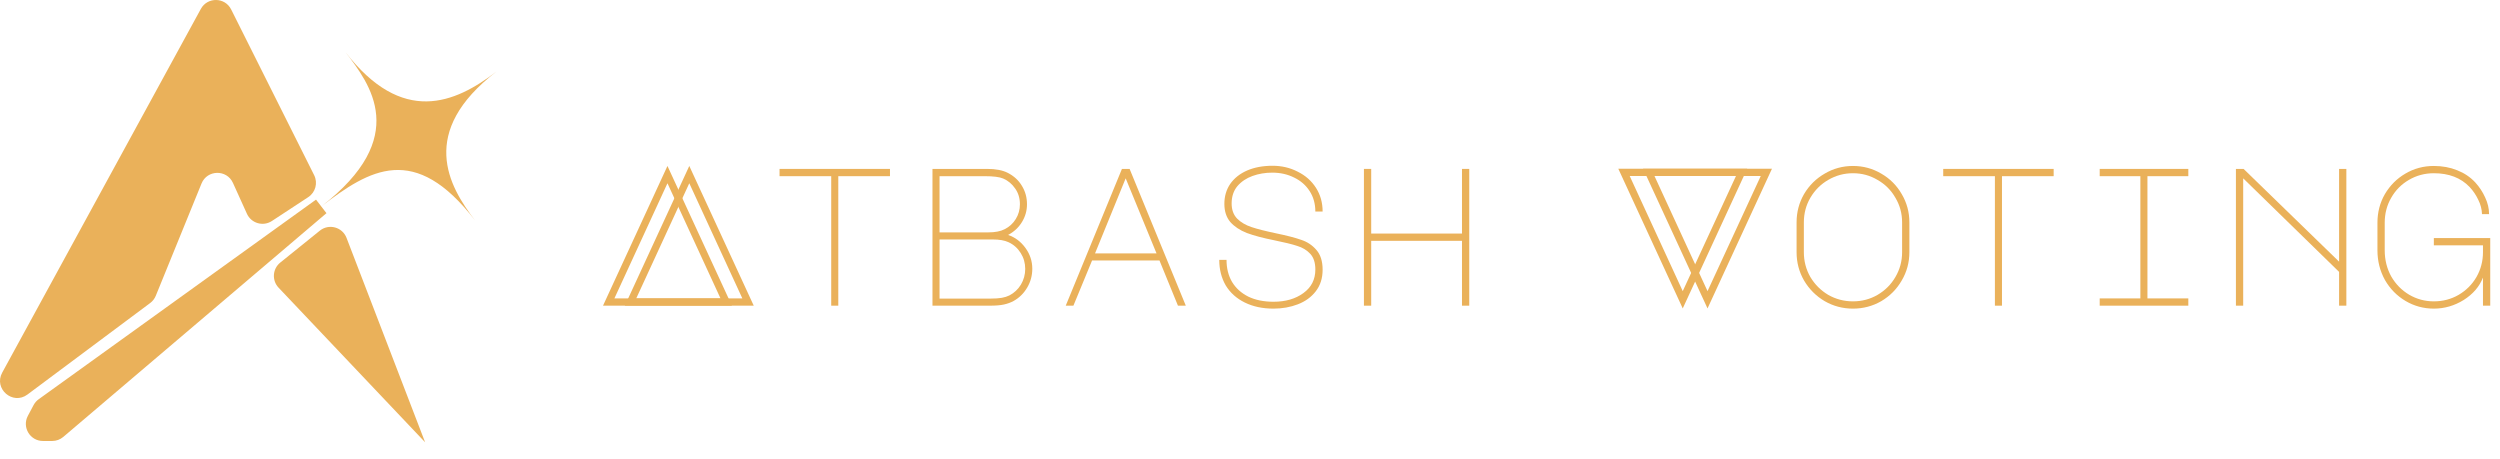
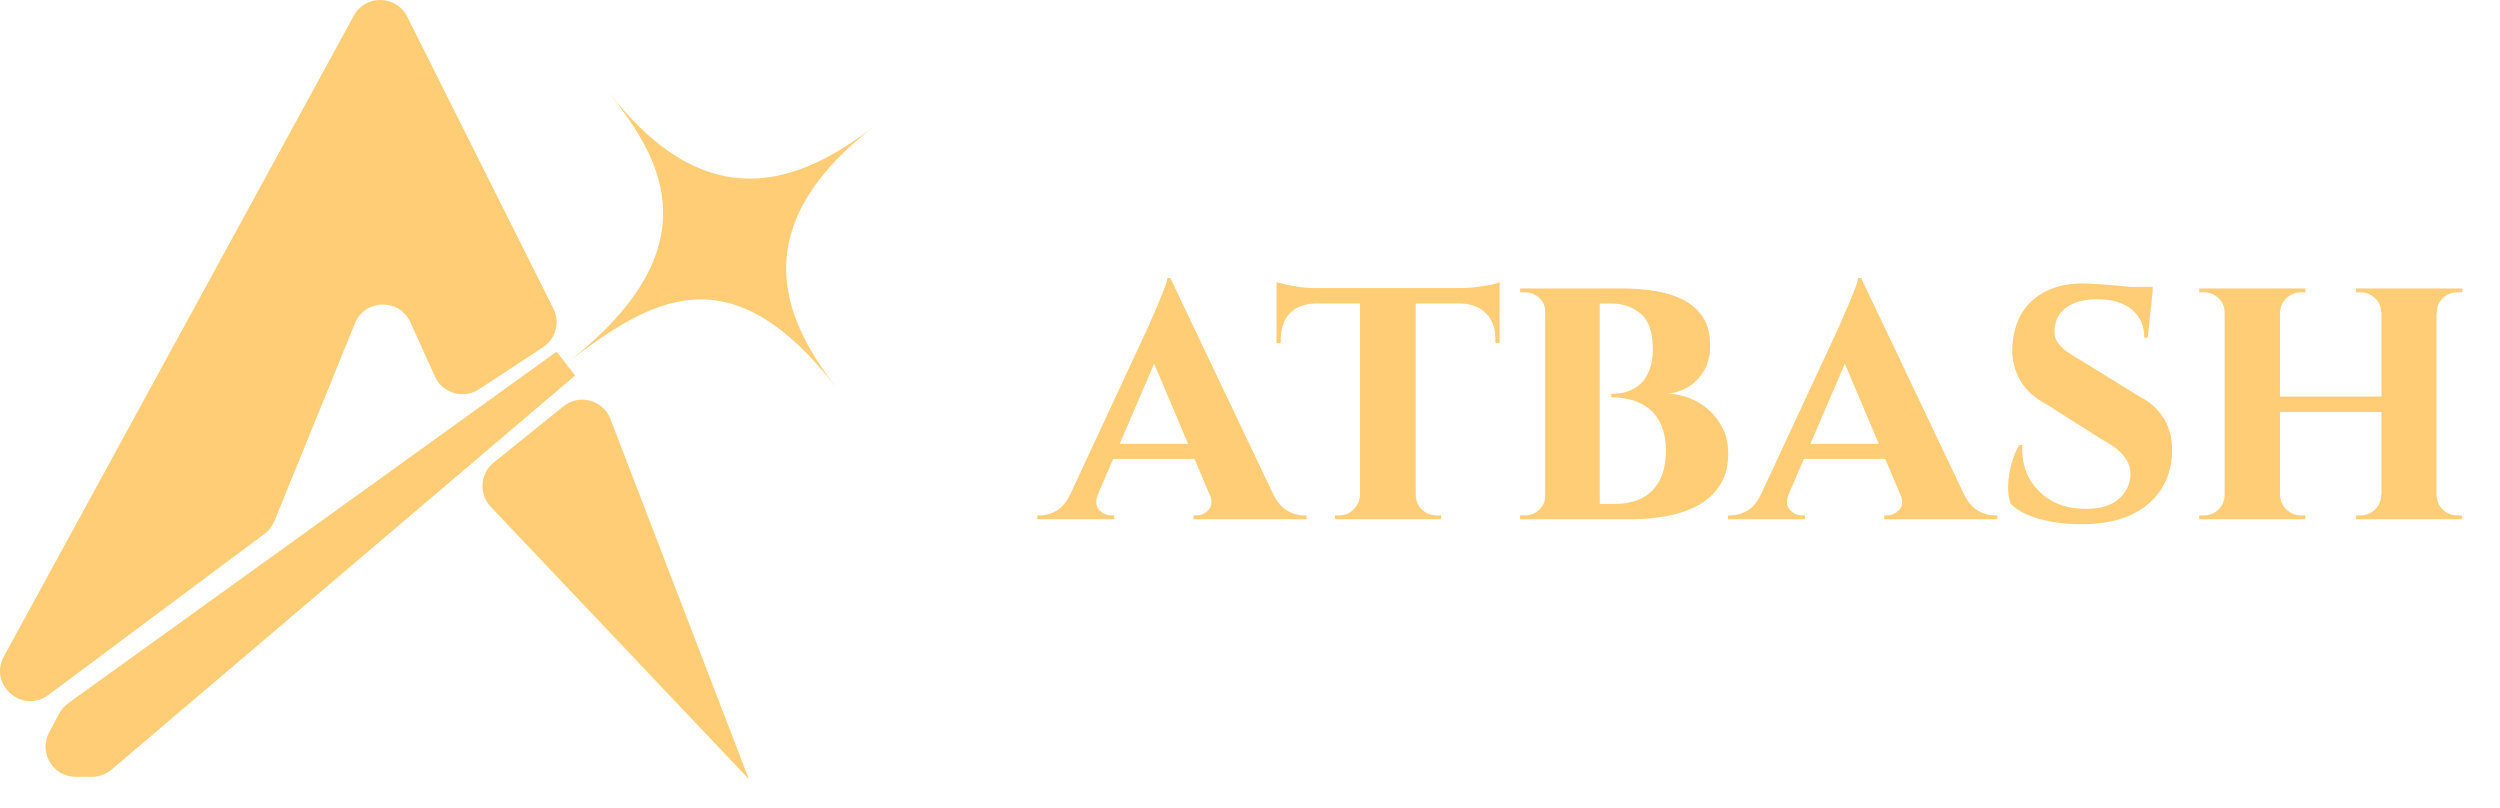
- <svg xmlns="http://www.w3.org/2000/svg" width="229" height="42" viewBox="0 0 229 42" fill="none">
-   <path fill-rule="evenodd" clip-rule="evenodd" d="M0.203 34.131L18.398 0.816C19.004 -0.294 20.608 -0.266 21.174 0.865L28.777 16.047C29.133 16.757 28.9 17.622 28.235 18.058L24.905 20.244C24.101 20.771 23.015 20.457 22.618 19.58L21.338 16.755C20.77 15.502 18.978 15.537 18.459 16.811L14.27 27.093C14.162 27.358 13.984 27.588 13.755 27.758L2.515 36.139C1.166 37.144 -0.604 35.608 0.203 34.131ZM43.518 20.194C41.074 17.021 38.287 12.089 45.48 6.549C41.672 9.482 36.837 11.52 31.623 4.75C33.902 7.709 37.644 12.567 29.429 18.912L28.947 18.285L3.545 36.569C3.35 36.709 3.19 36.893 3.077 37.105L2.553 38.09C1.997 39.134 2.754 40.394 3.936 40.394L4.784 40.394C5.156 40.394 5.516 40.261 5.799 40.02L29.904 19.527L29.429 18.912C33.861 15.501 37.99 13.016 43.518 20.194ZM38.94 40.512L25.518 26.351C24.889 25.687 24.959 24.628 25.671 24.053L29.295 21.13C30.123 20.462 31.361 20.795 31.742 21.787L38.94 40.512Z" fill="#EAB15A" />
-   <path d="M67.043 28H55.236L61.139 15.202L67.043 28ZM56.279 27.334H65.999L61.139 16.786L56.279 27.334Z" fill="#EAB15A" />
-   <path d="M69.043 28H57.235L63.139 15.202L69.043 28ZM58.279 27.334H67.999L63.139 16.786L58.279 27.334Z" fill="#EAB15A" />
-   <path d="M81.522 15.472V16.138H76.788V28H76.14V16.138H71.406V15.472H81.522Z" fill="#EAB15A" />
-   <path d="M92.308 15.832C92.872 16.12 93.304 16.516 93.604 17.02C93.916 17.524 94.072 18.088 94.072 18.712C94.072 19.3 93.916 19.846 93.604 20.35C93.304 20.842 92.884 21.232 92.344 21.52C92.98 21.736 93.508 22.132 93.928 22.708C94.348 23.284 94.558 23.92 94.558 24.616C94.558 25.24 94.402 25.816 94.09 26.344C93.778 26.872 93.364 27.28 92.848 27.568C92.584 27.712 92.29 27.82 91.966 27.892C91.642 27.964 91.21 28 90.67 28H85.414V15.472H90.418C91.21 15.472 91.84 15.592 92.308 15.832ZM92.02 20.998C92.452 20.782 92.794 20.47 93.046 20.062C93.298 19.654 93.424 19.204 93.424 18.712C93.424 18.16 93.28 17.68 92.992 17.272C92.704 16.852 92.338 16.546 91.894 16.354C91.558 16.21 90.994 16.138 90.202 16.138H86.062V21.286H90.526C91.15 21.286 91.648 21.19 92.02 20.998ZM92.452 27.064C92.896 26.836 93.25 26.506 93.514 26.074C93.778 25.63 93.91 25.15 93.91 24.634C93.91 24.094 93.772 23.608 93.496 23.176C93.22 22.732 92.848 22.402 92.38 22.186C92.02 22.018 91.534 21.934 90.922 21.934H86.062V27.352H90.688C91.144 27.352 91.504 27.328 91.768 27.28C92.032 27.232 92.26 27.16 92.452 27.064Z" fill="#EAB15A" />
-   <path d="M102.77 15.472H103.472L108.62 28H107.9L106.208 23.86H100.034L98.324 28H97.622L102.77 15.472ZM100.304 23.212H105.938L103.112 16.336L100.304 23.212Z" fill="#EAB15A" />
-   <path d="M116.706 22.006C115.686 21.802 114.852 21.58 114.204 21.34C113.568 21.088 113.064 20.752 112.692 20.332C112.332 19.9 112.152 19.348 112.152 18.676C112.152 17.98 112.332 17.368 112.692 16.84C113.064 16.312 113.58 15.904 114.24 15.616C114.912 15.328 115.686 15.184 116.562 15.184C117.402 15.184 118.17 15.364 118.866 15.724C119.574 16.072 120.132 16.564 120.54 17.2C120.948 17.836 121.152 18.562 121.152 19.378H120.486C120.486 18.67 120.312 18.046 119.964 17.506C119.616 16.966 119.142 16.552 118.542 16.264C117.942 15.964 117.276 15.814 116.544 15.814C115.896 15.814 115.29 15.916 114.726 16.12C114.162 16.324 113.7 16.636 113.34 17.056C112.992 17.476 112.818 18.004 112.818 18.64C112.818 19.216 112.986 19.678 113.322 20.026C113.658 20.362 114.096 20.62 114.636 20.8C115.176 20.98 115.932 21.172 116.904 21.376C117.888 21.58 118.65 21.778 119.19 21.97C119.742 22.15 120.204 22.456 120.576 22.888C120.96 23.32 121.152 23.926 121.152 24.706C121.152 25.486 120.942 26.146 120.522 26.686C120.114 27.214 119.568 27.61 118.884 27.874C118.2 28.138 117.456 28.27 116.652 28.27C115.656 28.27 114.78 28.084 114.024 27.712C113.268 27.34 112.686 26.818 112.278 26.146C111.882 25.462 111.684 24.682 111.684 23.806H112.35C112.35 24.574 112.518 25.246 112.854 25.822C113.202 26.398 113.7 26.848 114.348 27.172C114.996 27.484 115.764 27.64 116.652 27.64C117.756 27.64 118.668 27.376 119.388 26.848C120.12 26.32 120.486 25.6 120.486 24.688C120.486 24.064 120.33 23.584 120.018 23.248C119.706 22.912 119.31 22.672 118.83 22.528C118.362 22.372 117.654 22.198 116.706 22.006Z" fill="#EAB15A" />
-   <path d="M124.936 28V15.472H125.602V21.394H133.918V15.472H134.584V28H133.918V22.06H125.602V28H124.936Z" fill="#EAB15A" />
-   <path d="M150.505 15.454H162.313L156.409 28.252L150.505 15.454ZM156.409 26.668L161.287 16.12H151.549L156.409 26.668Z" fill="#EAB15A" />
-   <path d="M169.733 15.202C170.669 15.202 171.533 15.436 172.325 15.904C173.117 16.36 173.741 16.984 174.197 17.776C174.665 18.568 174.899 19.432 174.899 20.368V23.104C174.899 24.04 174.665 24.904 174.197 25.696C173.741 26.488 173.117 27.118 172.325 27.586C171.533 28.042 170.669 28.27 169.733 28.27C168.797 28.27 167.933 28.042 167.141 27.586C166.349 27.118 165.719 26.488 165.251 25.696C164.795 24.904 164.567 24.04 164.567 23.104V20.368C164.567 19.432 164.795 18.568 165.251 17.776C165.719 16.984 166.349 16.36 167.141 15.904C167.933 15.436 168.797 15.202 169.733 15.202ZM165.233 23.104C165.233 23.92 165.431 24.676 165.827 25.372C166.235 26.056 166.781 26.602 167.465 27.01C168.161 27.406 168.917 27.604 169.733 27.604C170.549 27.604 171.299 27.406 171.983 27.01C172.679 26.602 173.225 26.056 173.621 25.372C174.029 24.676 174.233 23.92 174.233 23.104V20.368C174.233 19.552 174.029 18.802 173.621 18.118C173.225 17.422 172.679 16.876 171.983 16.48C171.299 16.072 170.549 15.868 169.733 15.868C168.917 15.868 168.161 16.072 167.465 16.48C166.781 16.876 166.235 17.422 165.827 18.118C165.431 18.802 165.233 19.552 165.233 20.368V23.104Z" fill="#EAB15A" />
-   <path d="M188.115 15.472V16.138H183.381V28H182.733V16.138H177.999V15.472H188.115Z" fill="#EAB15A" />
-   <path d="M200.45 15.472V16.138H196.706V27.334H200.45V28H192.332V27.334H196.058V16.138H192.332V15.472H200.45Z" fill="#EAB15A" />
-   <path d="M204.81 28V15.472H205.512L214.26 23.968V15.472H214.926V28H214.26V24.904L205.476 16.336V28H204.81Z" fill="#EAB15A" />
-   <path d="M227.44 25.426C227.116 26.254 226.528 26.938 225.676 27.478C224.824 28.006 223.912 28.27 222.94 28.27C222.004 28.27 221.14 28.036 220.348 27.568C219.556 27.1 218.926 26.458 218.458 25.642C218.002 24.814 217.774 23.908 217.774 22.924V20.404C217.774 19.444 218.002 18.568 218.458 17.776C218.926 16.984 219.55 16.36 220.33 15.904C221.122 15.436 221.992 15.202 222.94 15.202C223.72 15.202 224.434 15.334 225.082 15.598C225.73 15.85 226.282 16.222 226.738 16.714C227.11 17.122 227.41 17.578 227.638 18.082C227.878 18.586 227.998 19.096 227.998 19.612H227.35C227.338 19.168 227.224 18.73 227.008 18.298C226.804 17.866 226.54 17.476 226.216 17.128C225.412 16.288 224.32 15.868 222.94 15.868C222.112 15.868 221.35 16.072 220.654 16.48C219.97 16.876 219.43 17.422 219.034 18.118C218.638 18.802 218.44 19.564 218.44 20.404V22.924C218.44 23.8 218.638 24.598 219.034 25.318C219.442 26.026 219.988 26.584 220.672 26.992C221.368 27.4 222.124 27.604 222.94 27.604C223.768 27.604 224.524 27.406 225.208 27.01C225.904 26.602 226.45 26.056 226.846 25.372C227.242 24.676 227.44 23.92 227.44 23.104V22.474H222.94V21.808H228.106V28H227.44V25.426Z" fill="#EAB15A" />
-   <path d="M148.235 15.454H160.043L154.139 28.252L148.235 15.454ZM154.139 26.668L159.017 16.12H149.279L154.139 26.668Z" fill="#EAB15A" />
+ <svg xmlns="http://www.w3.org/2000/svg" width="130" height="42" viewBox="0 0 130 42" fill="none">
+   <path fill-rule="evenodd" clip-rule="evenodd" d="M0.203 34.131L18.398 0.816C19.004 -0.294 20.608 -0.266 21.174 0.865L28.777 16.047C29.133 16.757 28.9 17.622 28.235 18.058L24.905 20.244C24.101 20.771 23.015 20.457 22.618 19.58L21.338 16.755C20.77 15.502 18.978 15.537 18.459 16.811L14.27 27.093C14.162 27.358 13.984 27.588 13.755 27.758L2.515 36.139C1.166 37.144 -0.604 35.608 0.203 34.131ZM43.518 20.194C41.074 17.021 38.287 12.089 45.48 6.549C41.672 9.482 36.837 11.52 31.623 4.75C33.902 7.709 37.644 12.567 29.429 18.912L28.947 18.285L3.545 36.569C3.35 36.709 3.19 36.893 3.077 37.105L2.553 38.09C1.997 39.134 2.754 40.394 3.936 40.394L4.784 40.394C5.156 40.394 5.516 40.261 5.799 40.02L29.904 19.527L29.429 18.912C33.861 15.501 37.99 13.016 43.518 20.194ZM38.94 40.512L25.518 26.351C24.889 25.687 24.959 24.628 25.671 24.053L29.295 21.13C30.123 20.462 31.361 20.795 31.742 21.787L38.94 40.512Z" fill="#FFCD75" />
+   <path d="M60.859 14.46L66.779 26.9H63.4L59.679 18.12L60.859 14.46ZM57.099 25.68C56.953 26.04 56.973 26.32 57.16 26.52C57.346 26.707 57.553 26.8 57.779 26.8H57.94V27H53.94V26.8C53.94 26.8 53.966 26.8 54.02 26.8C54.073 26.8 54.099 26.8 54.099 26.8C54.366 26.8 54.646 26.72 54.94 26.56C55.233 26.387 55.473 26.093 55.66 25.68H57.099ZM60.859 14.46L60.9 16.86L56.559 26.94H55.08L59.76 16.88C59.786 16.8 59.846 16.66 59.94 16.46C60.033 16.247 60.133 16.013 60.239 15.76C60.346 15.493 60.446 15.247 60.539 15.02C60.633 14.78 60.686 14.593 60.7 14.46H60.859ZM62.599 23.08V23.86H57.499V23.08H62.599ZM62.9 25.68H66.2C66.4 26.093 66.646 26.387 66.939 26.56C67.233 26.72 67.513 26.8 67.779 26.8C67.779 26.8 67.806 26.8 67.859 26.8C67.913 26.8 67.939 26.8 67.939 26.8V27H62.059V26.8H62.219C62.446 26.8 62.653 26.707 62.84 26.52C63.026 26.32 63.046 26.04 62.9 25.68ZM73.619 15.06V27H70.719V15.06H73.619ZM77.979 14.98V15.78H66.379V14.98H77.979ZM77.979 15.72V17.84H77.759V17.66C77.772 17.087 77.612 16.633 77.279 16.3C76.959 15.967 76.512 15.793 75.939 15.78V15.72H77.979ZM77.979 14.68V15.18L75.859 14.98C76.112 14.98 76.385 14.967 76.679 14.94C76.972 14.9 77.239 14.86 77.479 14.82C77.719 14.767 77.885 14.72 77.979 14.68ZM70.759 25.74V27H69.419V26.8C69.419 26.8 69.452 26.8 69.519 26.8C69.599 26.8 69.639 26.8 69.639 26.8C69.932 26.8 70.179 26.7 70.379 26.5C70.592 26.287 70.705 26.033 70.719 25.74H70.759ZM73.559 25.74H73.619C73.619 26.033 73.725 26.287 73.939 26.5C74.152 26.7 74.412 26.8 74.719 26.8C74.719 26.8 74.752 26.8 74.819 26.8C74.899 26.8 74.939 26.8 74.939 26.8V27H73.559V25.74ZM68.419 15.72V15.78C67.832 15.793 67.379 15.967 67.059 16.3C66.752 16.633 66.599 17.087 66.599 17.66V17.84H66.379V15.72H68.419ZM66.379 14.68C66.499 14.707 66.672 14.747 66.899 14.8C67.139 14.853 67.399 14.9 67.679 14.94C67.972 14.967 68.239 14.98 68.479 14.98L66.379 15.18V14.68ZM81.107 15H84.427C84.947 15 85.474 15.04 86.007 15.12C86.54 15.2 87.027 15.347 87.467 15.56C87.907 15.773 88.26 16.073 88.527 16.46C88.794 16.847 88.927 17.353 88.927 17.98C88.927 18.487 88.82 18.92 88.607 19.28C88.394 19.64 88.121 19.92 87.787 20.12C87.454 20.32 87.1 20.433 86.727 20.46C87.314 20.5 87.841 20.653 88.307 20.92C88.774 21.187 89.147 21.547 89.427 22C89.721 22.44 89.867 22.967 89.867 23.58C89.867 24.207 89.734 24.74 89.467 25.18C89.201 25.607 88.834 25.96 88.367 26.24C87.9 26.507 87.361 26.7 86.747 26.82C86.147 26.94 85.514 27 84.847 27H83.047C83.047 27 83.047 26.933 83.047 26.8C83.047 26.667 83.047 26.533 83.047 26.4C83.047 26.267 83.047 26.2 83.047 26.2H84.007C84.487 26.2 84.921 26.113 85.307 25.94C85.707 25.753 86.027 25.453 86.267 25.04C86.507 24.627 86.627 24.08 86.627 23.4C86.627 22.933 86.554 22.527 86.407 22.18C86.274 21.82 86.081 21.533 85.827 21.32C85.574 21.093 85.274 20.927 84.927 20.82C84.581 20.713 84.201 20.66 83.787 20.66V20.48C84.081 20.48 84.361 20.44 84.627 20.36C84.894 20.267 85.121 20.133 85.307 19.96C85.507 19.773 85.66 19.533 85.767 19.24C85.887 18.947 85.947 18.593 85.947 18.18C85.947 17.287 85.74 16.667 85.327 16.32C84.914 15.96 84.394 15.78 83.767 15.78H81.287C81.287 15.767 81.267 15.7 81.227 15.58C81.201 15.447 81.174 15.32 81.147 15.2C81.121 15.067 81.107 15 81.107 15ZM83.187 15V27H80.347V15H83.187ZM80.407 25.74V27H79.047V26.8C79.061 26.8 79.094 26.8 79.147 26.8C79.214 26.8 79.254 26.8 79.267 26.8C79.587 26.8 79.847 26.7 80.047 26.5C80.26 26.287 80.361 26.033 80.347 25.74H80.407ZM80.407 16.26H80.347C80.361 15.94 80.26 15.687 80.047 15.5C79.847 15.3 79.587 15.2 79.267 15.2C79.254 15.2 79.214 15.2 79.147 15.2C79.094 15.2 79.061 15.2 79.047 15.2V15H80.407V16.26ZM96.778 14.46L102.697 26.9H99.317L95.597 18.12L96.778 14.46ZM93.017 25.68C92.871 26.04 92.891 26.32 93.078 26.52C93.264 26.707 93.471 26.8 93.698 26.8H93.858V27H89.858V26.8C89.858 26.8 89.884 26.8 89.938 26.8C89.991 26.8 90.017 26.8 90.017 26.8C90.284 26.8 90.564 26.72 90.858 26.56C91.151 26.387 91.391 26.093 91.578 25.68H93.017ZM96.778 14.46L96.817 16.86L92.478 26.94H90.998L95.677 16.88C95.704 16.8 95.764 16.66 95.858 16.46C95.951 16.247 96.051 16.013 96.157 15.76C96.264 15.493 96.364 15.247 96.457 15.02C96.551 14.78 96.604 14.593 96.618 14.46H96.778ZM98.517 23.08V23.86H93.418V23.08H98.517ZM98.817 25.68H102.117C102.317 26.093 102.564 26.387 102.857 26.56C103.151 26.72 103.431 26.8 103.697 26.8C103.697 26.8 103.724 26.8 103.777 26.8C103.831 26.8 103.857 26.8 103.857 26.8V27H97.978V26.8H98.138C98.364 26.8 98.571 26.707 98.757 26.52C98.944 26.32 98.964 26.04 98.817 25.68ZM108.263 14.74C108.53 14.74 108.85 14.753 109.223 14.78C109.61 14.807 109.99 14.84 110.363 14.88C110.736 14.907 111.063 14.947 111.343 15C111.636 15.04 111.836 15.08 111.943 15.12L111.683 17.56H111.503C111.503 16.947 111.29 16.46 110.863 16.1C110.436 15.74 109.823 15.56 109.023 15.56C108.383 15.56 107.863 15.7 107.463 15.98C107.076 16.26 106.87 16.633 106.843 17.1C106.816 17.34 106.856 17.56 106.963 17.76C107.083 17.947 107.243 18.113 107.443 18.26C107.656 18.407 107.89 18.553 108.143 18.7L111.283 20.64C111.816 20.907 112.236 21.293 112.543 21.8C112.85 22.307 112.983 22.92 112.943 23.64C112.903 24.387 112.683 25.033 112.283 25.58C111.896 26.127 111.356 26.547 110.663 26.84C109.983 27.12 109.176 27.26 108.243 27.26C107.67 27.26 107.136 27.213 106.643 27.12C106.15 27.027 105.723 26.9 105.363 26.74C105.016 26.58 104.75 26.4 104.563 26.2C104.456 25.933 104.41 25.613 104.423 25.24C104.436 24.853 104.496 24.473 104.603 24.1C104.71 23.713 104.843 23.393 105.003 23.14H105.163C105.123 23.74 105.23 24.293 105.483 24.8C105.75 25.307 106.136 25.713 106.643 26.02C107.15 26.313 107.756 26.46 108.463 26.46C109.236 26.46 109.816 26.28 110.203 25.92C110.59 25.56 110.783 25.14 110.783 24.66C110.783 24.3 110.663 23.98 110.423 23.7C110.196 23.407 109.816 23.12 109.283 22.84L106.443 21.04C105.776 20.693 105.29 20.233 104.983 19.66C104.69 19.087 104.583 18.46 104.663 17.78C104.73 17.14 104.916 16.593 105.223 16.14C105.543 15.687 105.963 15.34 106.483 15.1C107.003 14.86 107.596 14.74 108.263 14.74ZM111.943 14.92L111.923 15.28H109.783V14.92H111.943ZM126.699 15V27H123.839V15H126.699ZM118.559 15V27H115.679V15H118.559ZM123.999 20.62V21.42H118.379V20.62H123.999ZM115.739 25.74V27H114.359V26.8C114.359 26.8 114.392 26.8 114.459 26.8C114.539 26.8 114.585 26.8 114.599 26.8C114.892 26.8 115.145 26.7 115.359 26.5C115.572 26.287 115.679 26.033 115.679 25.74H115.739ZM118.519 25.74H118.559C118.572 26.033 118.685 26.287 118.899 26.5C119.112 26.7 119.365 26.8 119.659 26.8C119.659 26.8 119.692 26.8 119.759 26.8C119.839 26.8 119.879 26.8 119.879 26.8V27H118.519V25.74ZM118.519 16.26V15H119.879V15.2C119.879 15.2 119.839 15.2 119.759 15.2C119.692 15.2 119.659 15.2 119.659 15.2C119.365 15.2 119.112 15.3 118.899 15.5C118.685 15.7 118.572 15.953 118.559 16.26H118.519ZM115.739 16.26H115.679C115.679 15.953 115.572 15.7 115.359 15.5C115.145 15.3 114.892 15.2 114.599 15.2C114.585 15.2 114.539 15.2 114.459 15.2C114.392 15.2 114.359 15.2 114.359 15.2V15H115.739V16.26ZM123.879 25.74V27H122.519V26.8C122.519 26.8 122.552 26.8 122.619 26.8C122.699 26.8 122.739 26.8 122.739 26.8C123.032 26.8 123.285 26.7 123.499 26.5C123.712 26.287 123.819 26.033 123.819 25.74H123.879ZM126.639 25.74H126.699C126.712 26.033 126.819 26.287 127.019 26.5C127.232 26.7 127.492 26.8 127.799 26.8C127.799 26.8 127.832 26.8 127.899 26.8C127.979 26.8 128.019 26.8 128.019 26.8V27H126.639V25.74ZM126.659 16.26V15H128.039V15.2C128.039 15.2 127.999 15.2 127.919 15.2C127.839 15.2 127.799 15.2 127.799 15.2C127.492 15.2 127.232 15.3 127.019 15.5C126.819 15.7 126.719 15.953 126.719 16.26H126.659ZM123.879 16.26H123.819C123.819 15.953 123.712 15.7 123.499 15.5C123.285 15.3 123.032 15.2 122.739 15.2C122.739 15.2 122.699 15.2 122.619 15.2C122.552 15.2 122.519 15.2 122.519 15.2V15H123.879V16.26Z" fill="#FFCD75" />
</svg>
